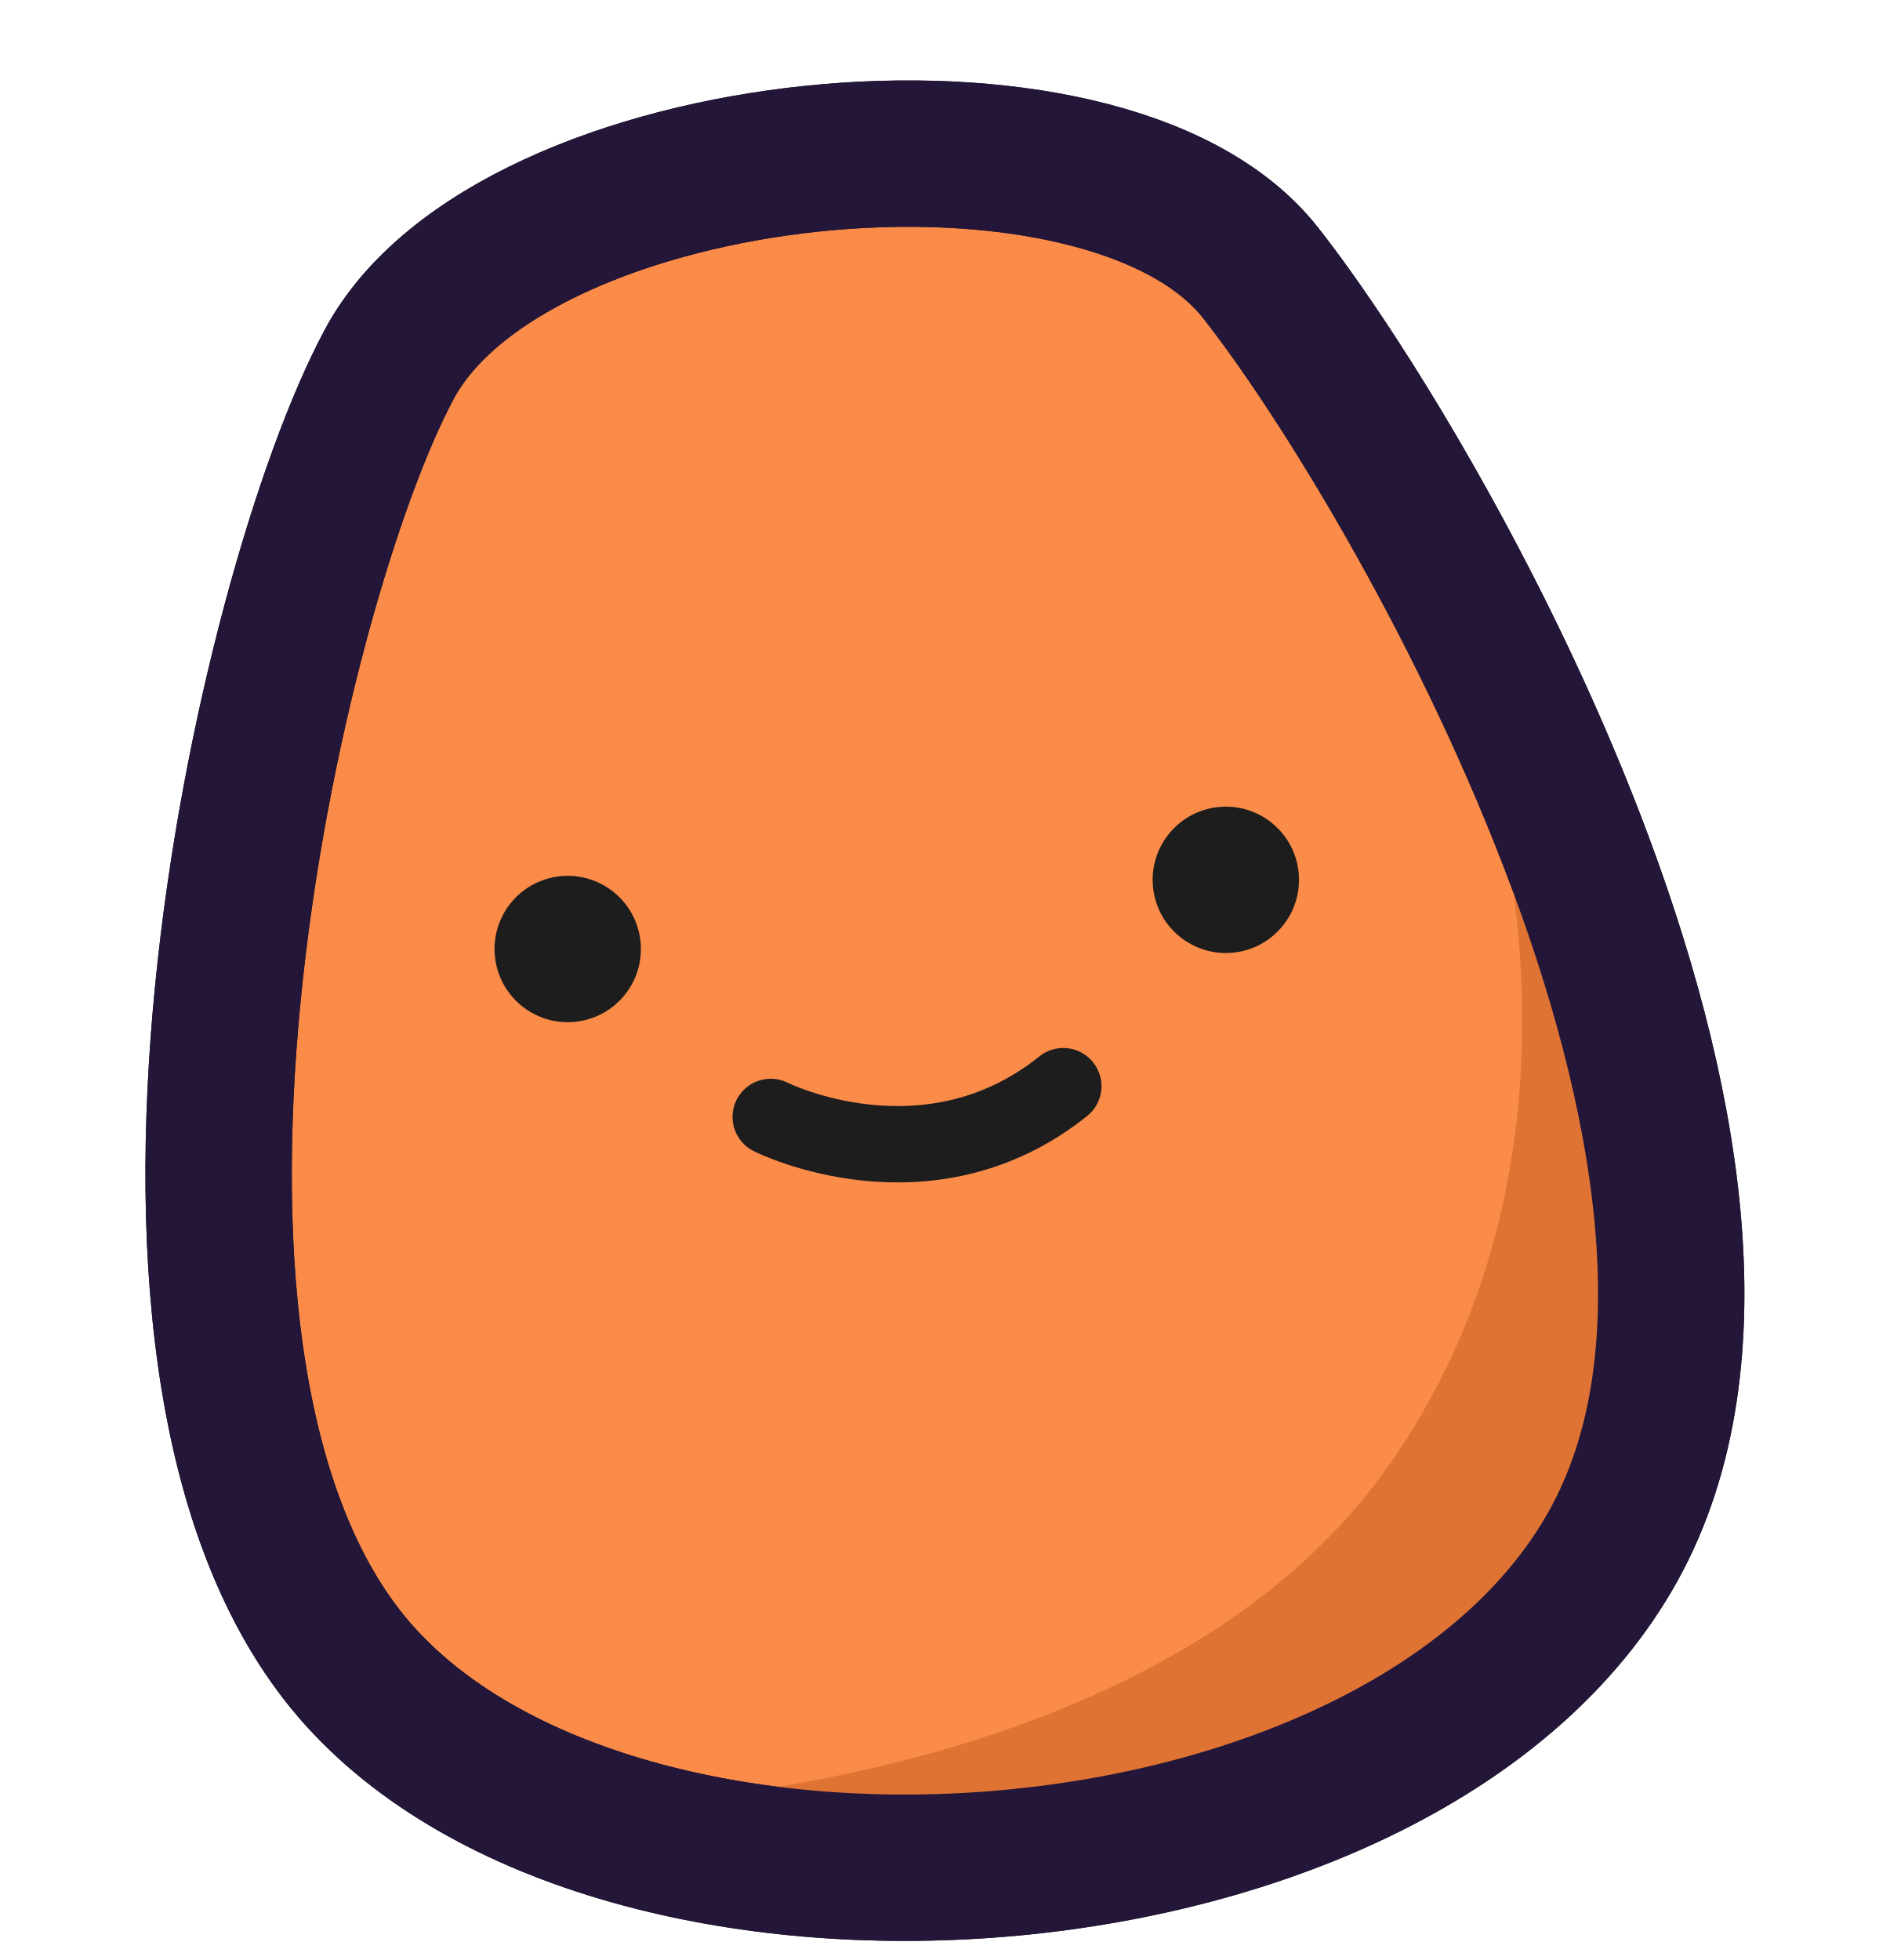
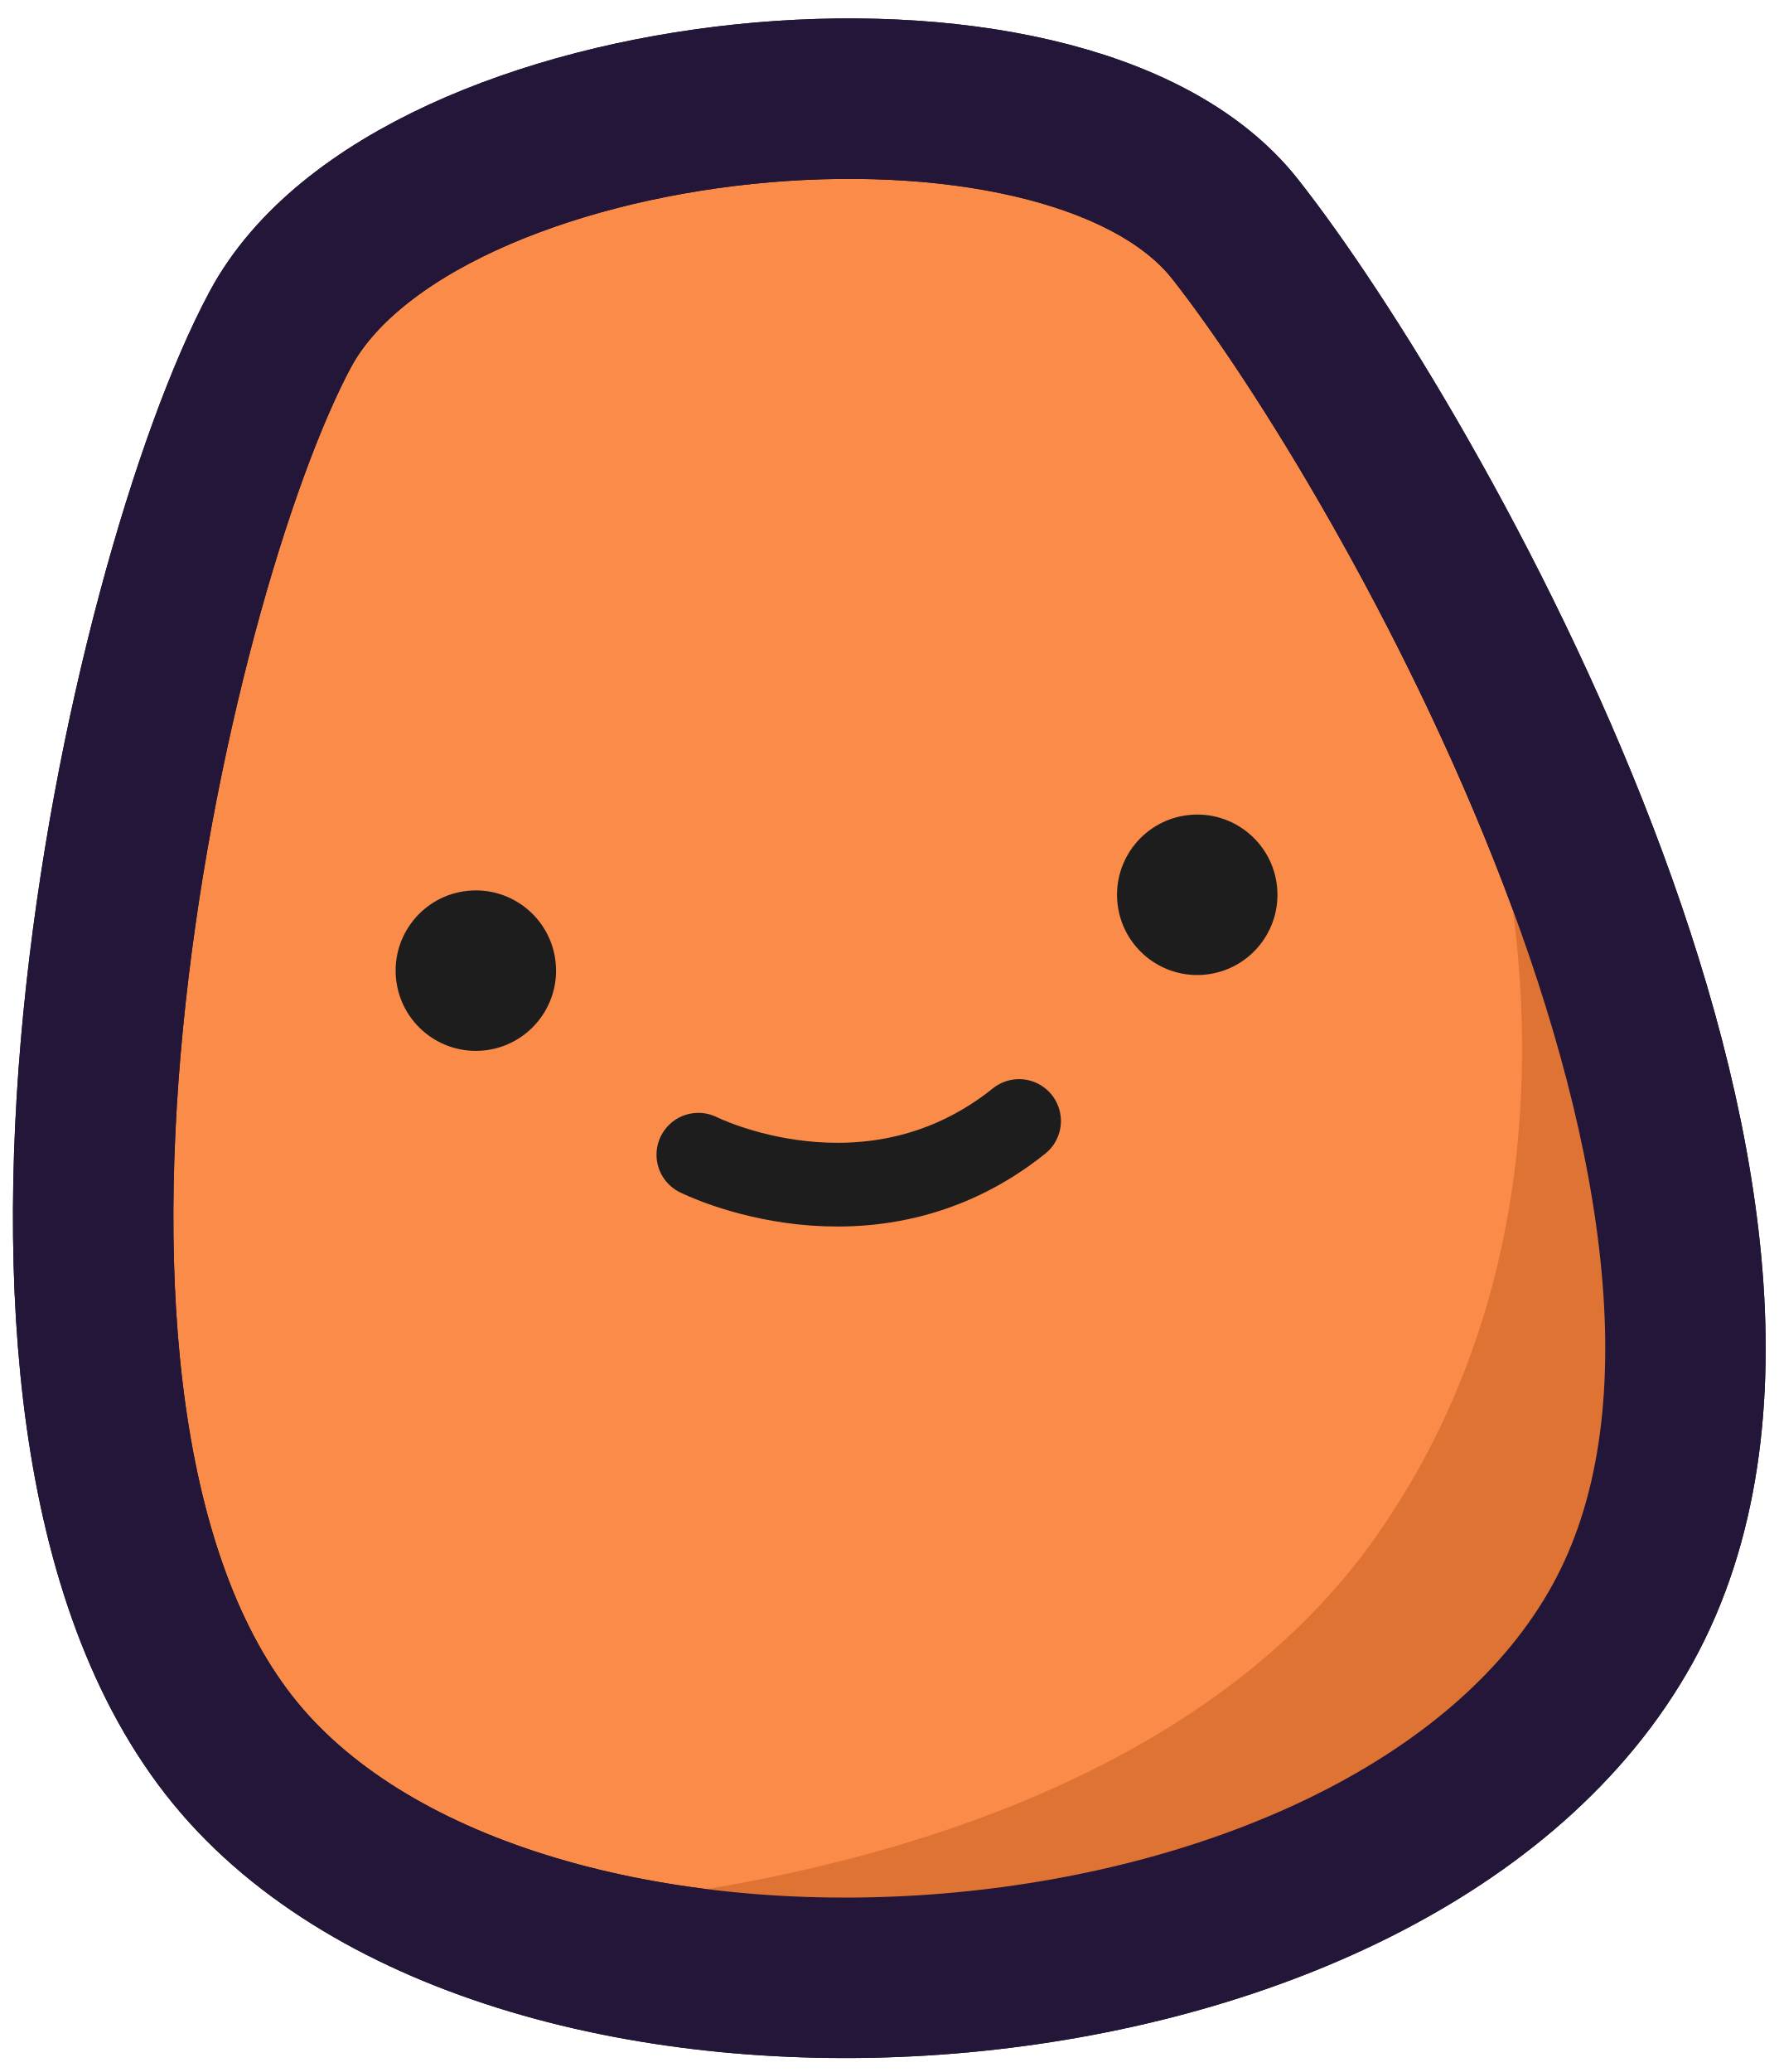
- <svg xmlns="http://www.w3.org/2000/svg" width="297px" height="308px" viewBox="0 0 297 308" version="1.1">
-   <defs />
-   <g id="Page-1" stroke="none" stroke-width="1" fill="none" fill-rule="evenodd">
-     <g id="Artboard">
-       <g id="Group" transform="translate(145.5885, 159.1894) rotate(-6) translate(-145.5885, -159.1894) translate(30.08854, 23.68942)">
-         <path d="M42.208,25.282 C19.305,58.997 -21.136,178.97 16.141,229.958 C53.419,280.946 175.755,284.931 214.184,229.958 C252.614,174.986 200.954,58.708 179.876,25.282 C158.798,-8.143 65.11,-8.432 42.208,25.282 Z" id="Path" stroke="#1D1D1D" stroke-width="23" fill="#FA8B49" />
-         <path d="M205.501,96.105 C205.501,96.105 223.756,163.735 180.558,213.559 C137.36,263.383 45.995,253.693 45.995,253.693 L123.071,270.589 L210.798,233.414 C210.798,233.414 221.482,210.365 222.275,208.406 C223.068,206.447 230.199,169.646 230.199,169.646 L221.179,136.482 L205.501,96.105 Z" id="Path-3" fill="#DE7333" />
-         <path d="M42.208,25.282 C19.305,58.997 -21.136,178.97 16.141,229.958 C53.419,280.946 175.755,284.931 214.184,229.958 C252.614,174.986 200.954,58.708 179.876,25.282 C158.798,-8.143 65.11,-8.432 42.208,25.282 Z" id="Path-Copy" stroke="#231639" stroke-width="23" />
-         <circle id="Oval" fill="#1D1D1D" cx="60.495" cy="119.605" r="11.5" />
-         <circle id="Oval" fill="#1D1D1D" cx="164.495" cy="119.605" r="11.5" />
-         <path d="M89.466,149.182 C89.466,149.182 112.584,164.023 135.701,149.182" id="Path-2" stroke="#1D1D1D" stroke-width="12" stroke-linecap="round" />
-       </g>
-     </g>
+ <svg xmlns="http://www.w3.org/2000/svg" height="297" viewBox="0 0 255 297" width="255">
+   <g fill="none" fill-rule="evenodd" transform="matrix(.9945219 -.1045285 .1045285 .9945219 -4.442347 26.50474)">
+     <path d="m42.208 25.282c-22.902 33.715-63.344 153.688-26.066 204.676 37.277 50.988 159.613 54.973 198.043 0 38.43-54.973-13.23-171.25-34.309-204.676-21.078-33.426-114.766-33.715-137.668 0z" fill="#fa8b49" stroke="#1d1d1d" stroke-width="23" />
+     <path d="m205.501 96.105s18.255 67.63-24.943 117.454c-43.198 49.824-134.563 40.135-134.563 40.135l77.076 16.895 87.728-37.175s10.684-23.049 11.477-25.008c.793-1.959 7.924-38.76 7.924-38.76l-9.02-33.164z" fill="#de7333" />
+     <path d="m42.208 25.282c-22.902 33.715-63.344 153.688-26.066 204.676 37.277 50.988 159.613 54.973 198.043 0 38.43-54.973-13.23-171.25-34.309-204.676-21.078-33.426-114.766-33.715-137.668 0z" stroke="#231639" stroke-width="23" />
+     <circle cx="60.495" cy="119.605" fill="#1d1d1d" r="11.5" />
+     <circle cx="164.495" cy="119.605" fill="#1d1d1d" r="11.5" />
+     <path d="m89.466 149.182s23.117 14.842 46.234 0" stroke="#1d1d1d" stroke-linecap="round" stroke-width="12" />
  </g>
</svg>
